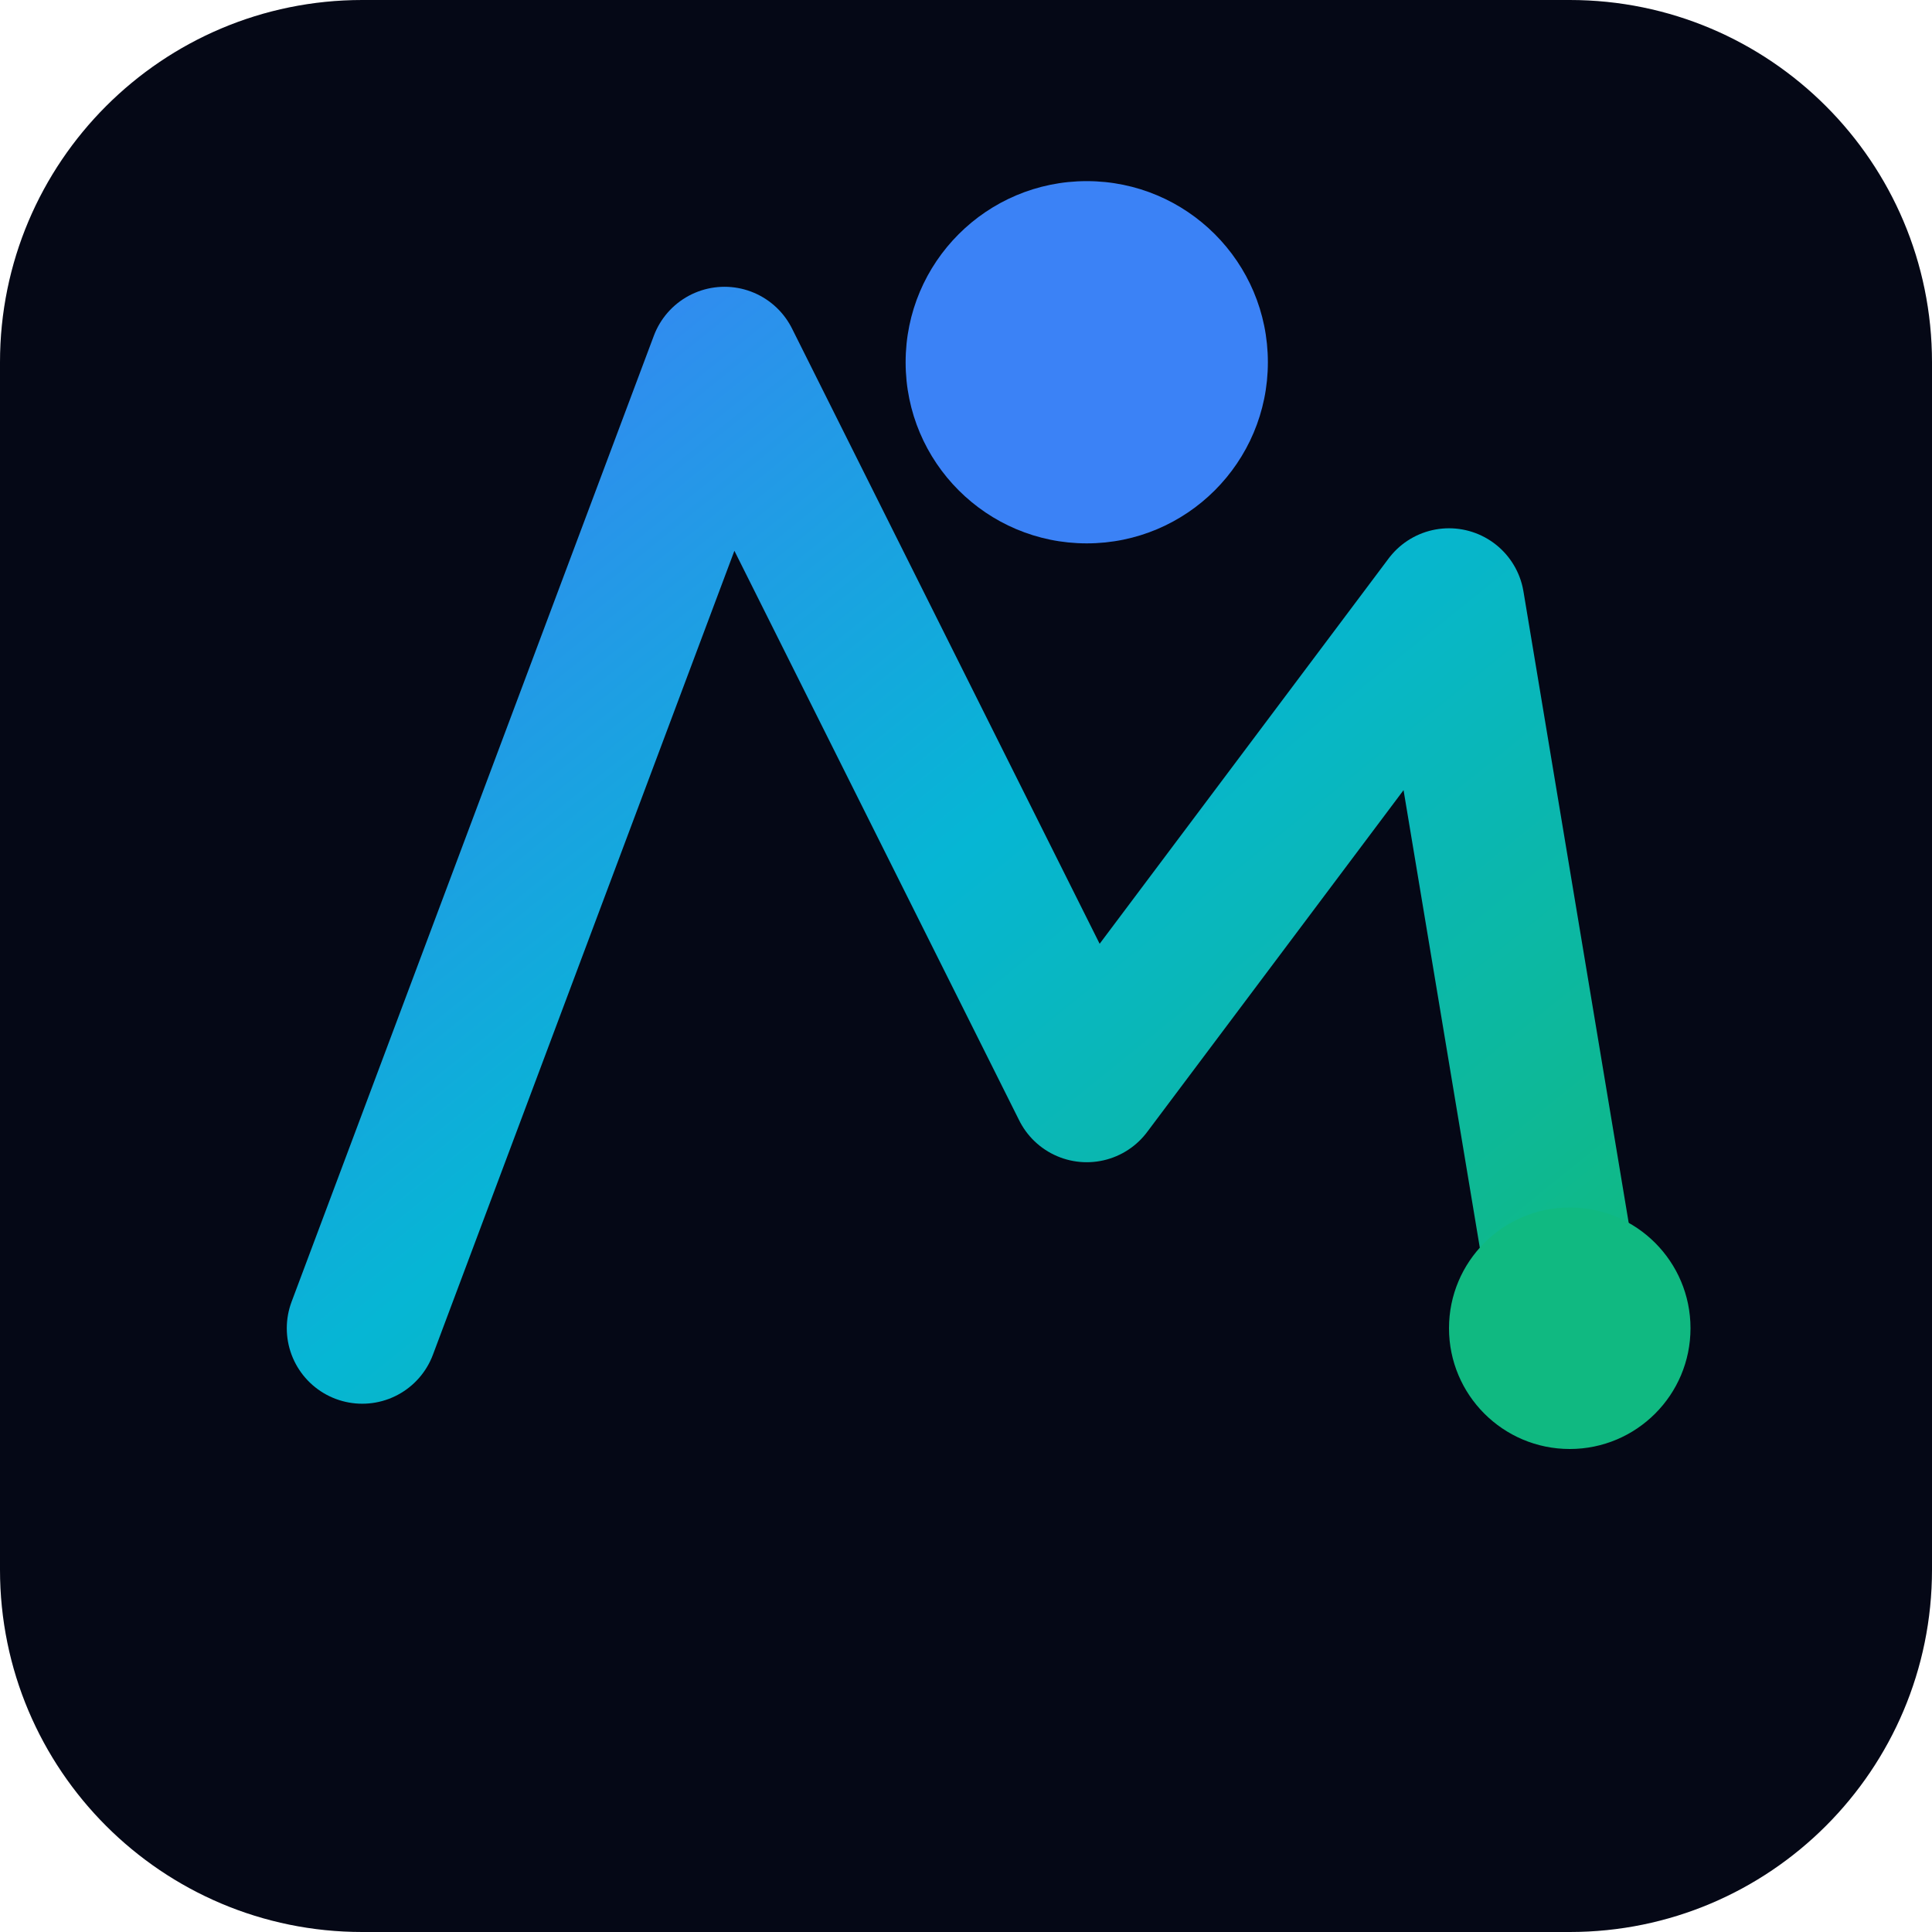
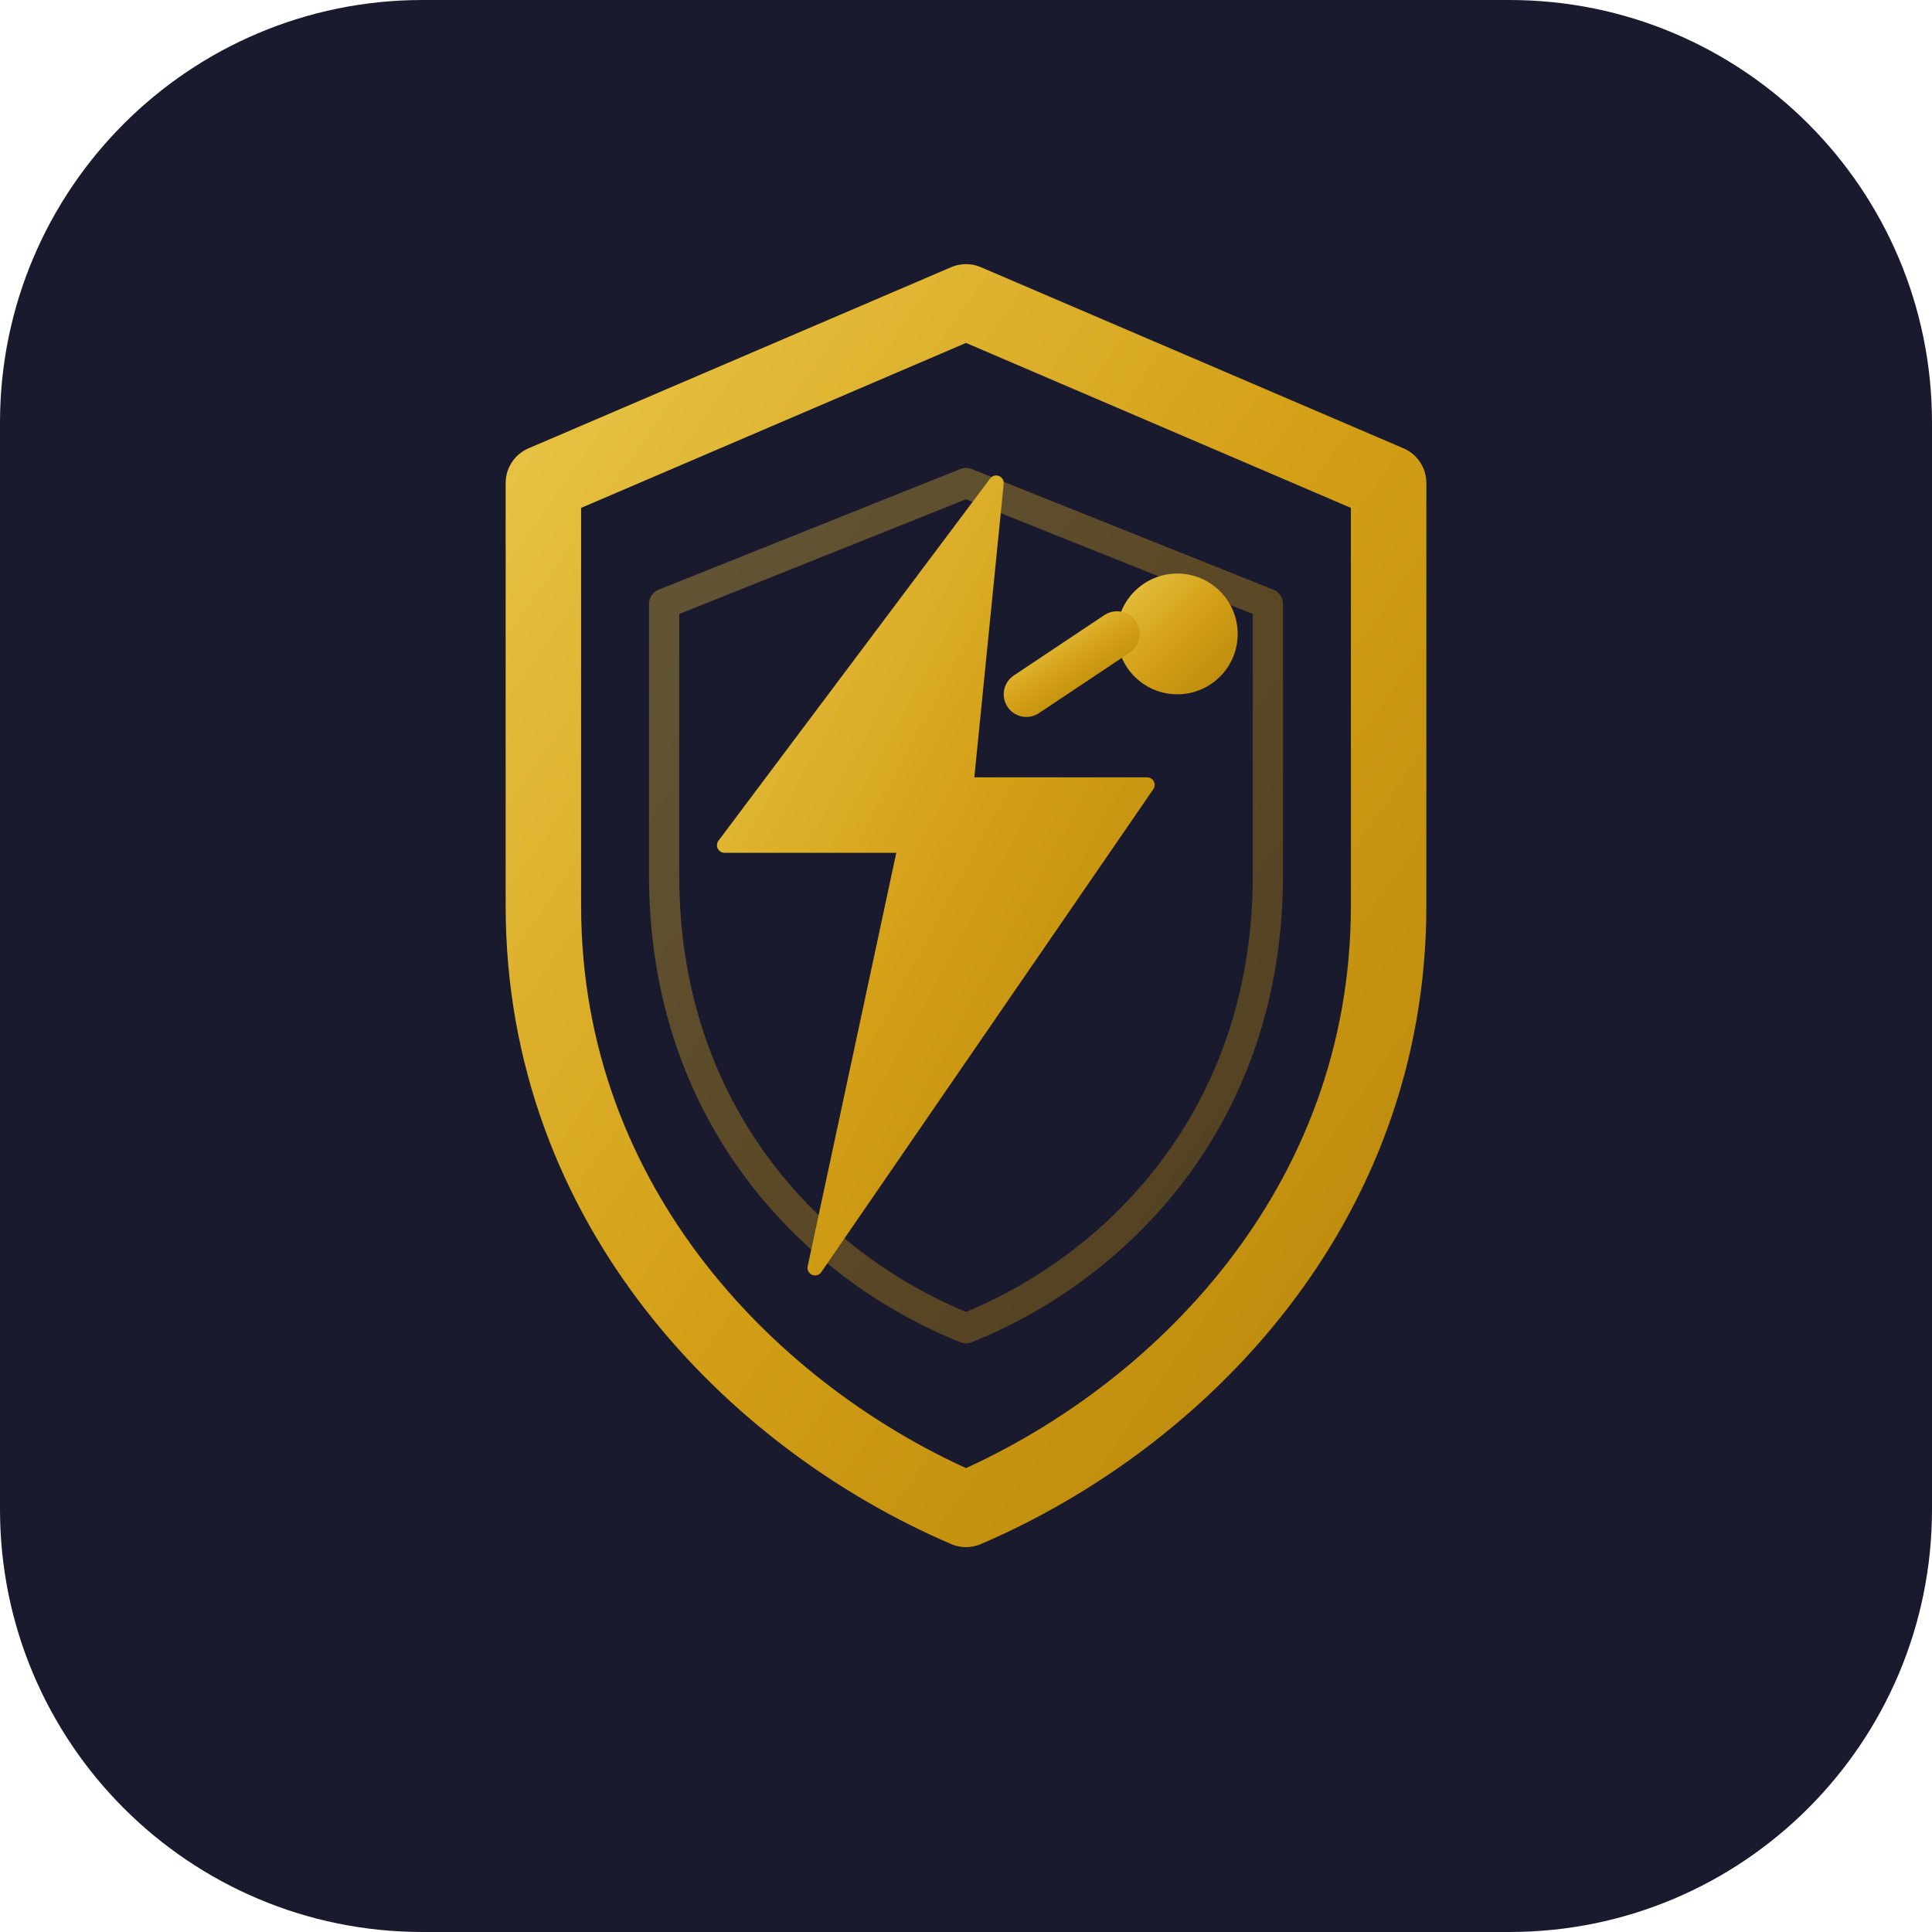
- <svg xmlns="http://www.w3.org/2000/svg" viewBox="0 0 32 32">
+ <svg xmlns="http://www.w3.org/2000/svg" viewBox="0 0 64 64">
  <defs>
-     <linearGradient id="favGrad" x1="0%" y1="0%" x2="100%" y2="100%">
-       <stop offset="0%" style="stop-color:#3B82F6" />
-       <stop offset="50%" style="stop-color:#06B6D4" />
-       <stop offset="100%" style="stop-color:#10B981" />
+     <linearGradient id="favGold" x1="0%" y1="0%" x2="100%" y2="100%">
+       <stop offset="0%" style="stop-color:#E8C547" />
+       <stop offset="50%" style="stop-color:#D4A017" />
+       <stop offset="100%" style="stop-color:#B8860B" />
    </linearGradient>
  </defs>
-   <rect width="32" height="32" rx="6" fill="#050816" />
-   <path d="M6 22 L12 6 L18 18 L24 10 L26 22" stroke="url(#favGrad)" stroke-width="2.5" fill="none" stroke-linecap="round" stroke-linejoin="round" />
-   <circle cx="18" cy="6" r="3" fill="#3B82F6" />
-   <circle cx="26" cy="22" r="2" fill="#10B981" />
+   <rect width="64" height="64" rx="14" fill="#1A1A2E" />
+   <path d="M32 10 L46 16 L46 30 C46 40 39 47 32 50 C25 47 18 40 18 30 L18 16 Z" fill="none" stroke="url(#favGold)" stroke-width="2.5" stroke-linecap="round" stroke-linejoin="round" />
+   <path d="M32 16 L42 20 L42 29 C42 37 37 42 32 44 C27 42 22 37 22 29 L22 20 Z" fill="none" stroke="url(#favGold)" stroke-width="1" stroke-linecap="round" stroke-linejoin="round" opacity="0.35" />
+   <path d="M33 16 L24 28 L30 28 L27 42 L38 26 L32 26 Z" fill="url(#favGold)" stroke="url(#favGold)" stroke-width="0.5" stroke-linejoin="round" />
+   <circle cx="39" cy="21" r="2" fill="url(#favGold)" />
+   <line x1="37" y1="21" x2="34" y2="23" stroke="url(#favGold)" stroke-width="1.5" stroke-linecap="round" />
</svg>
